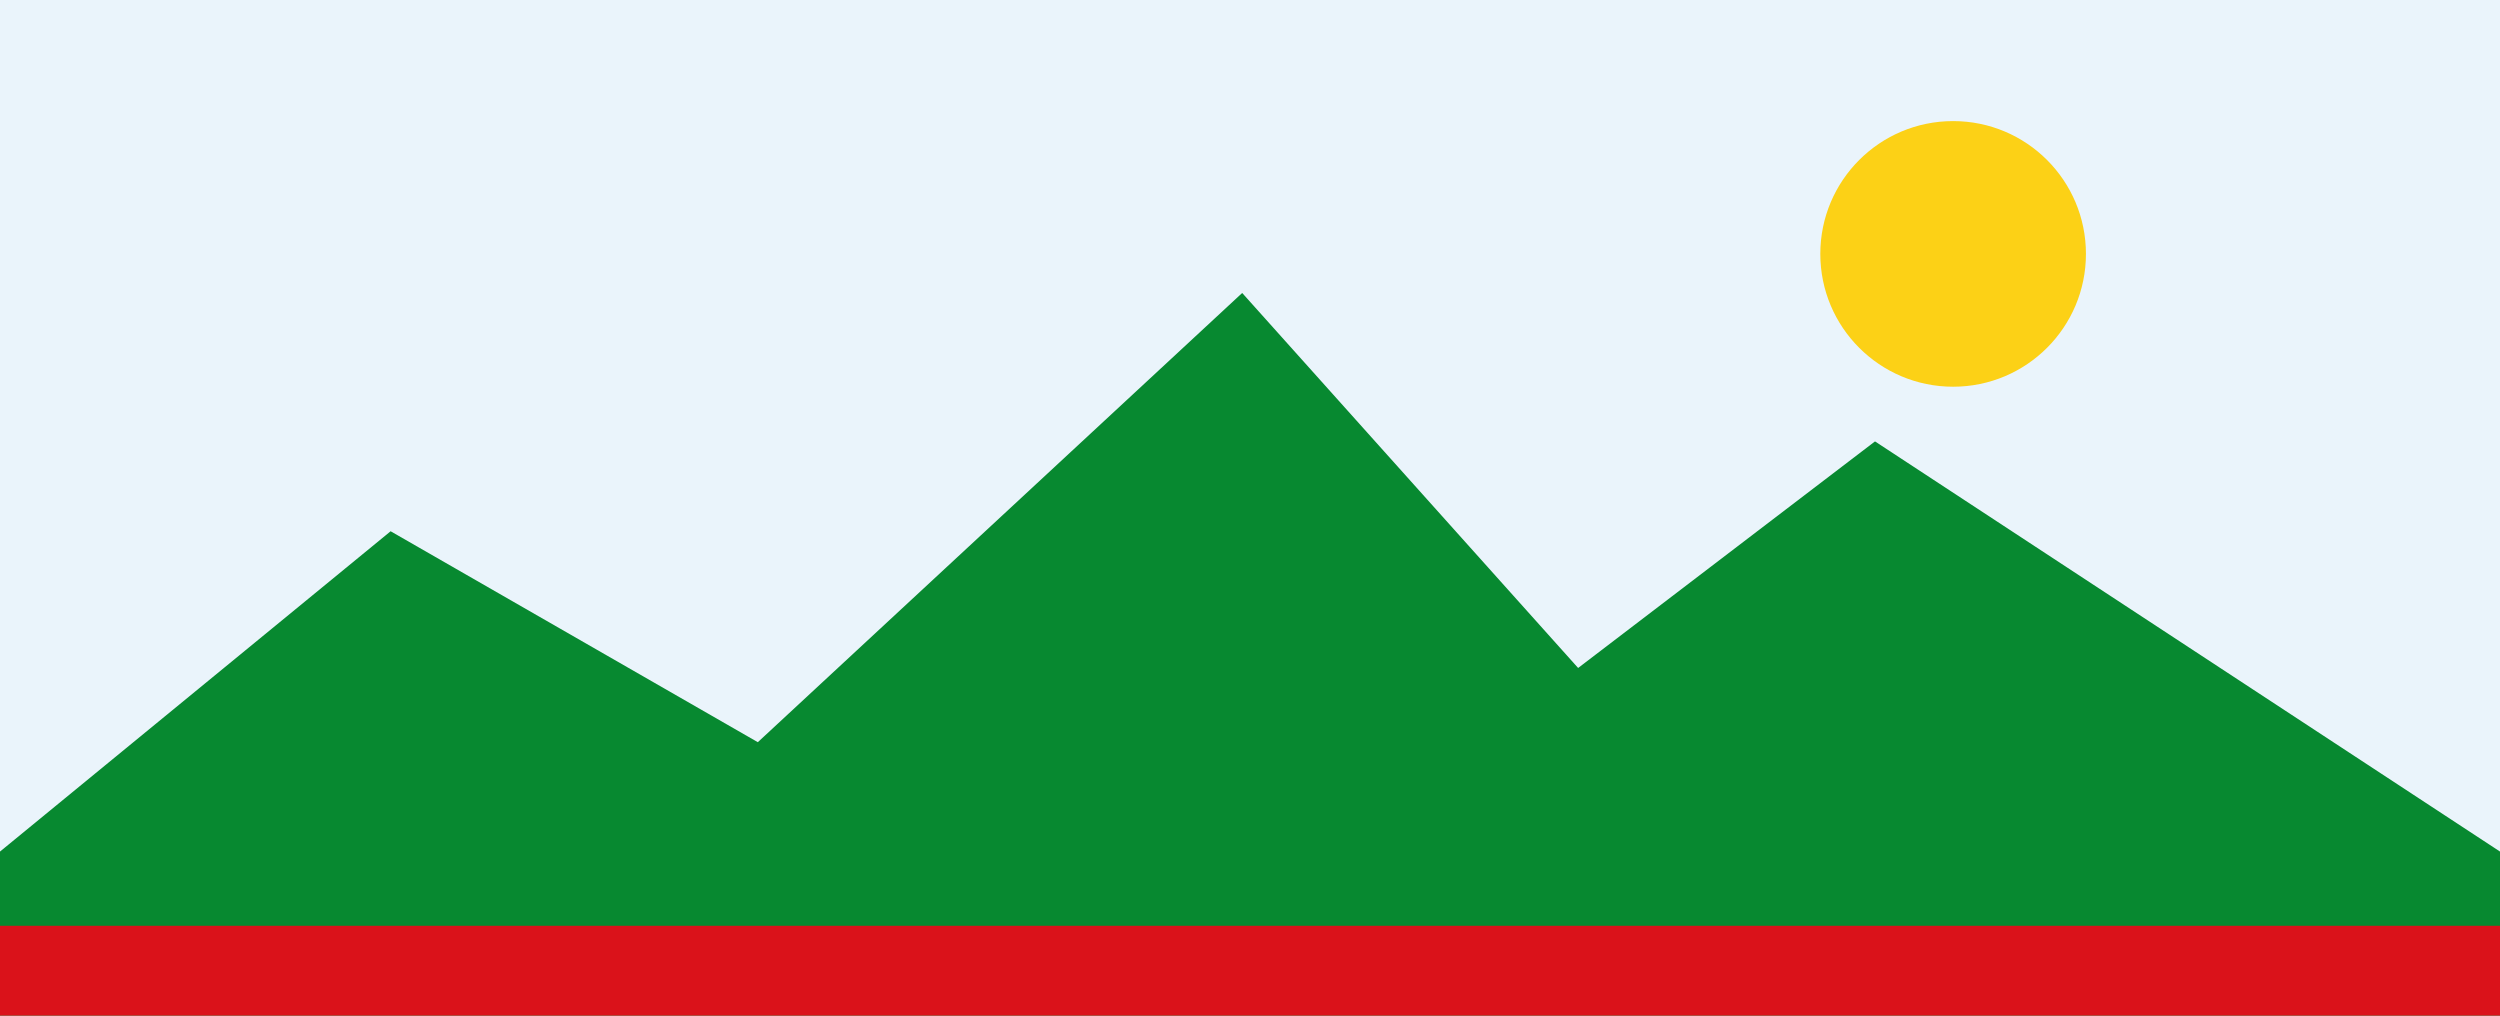
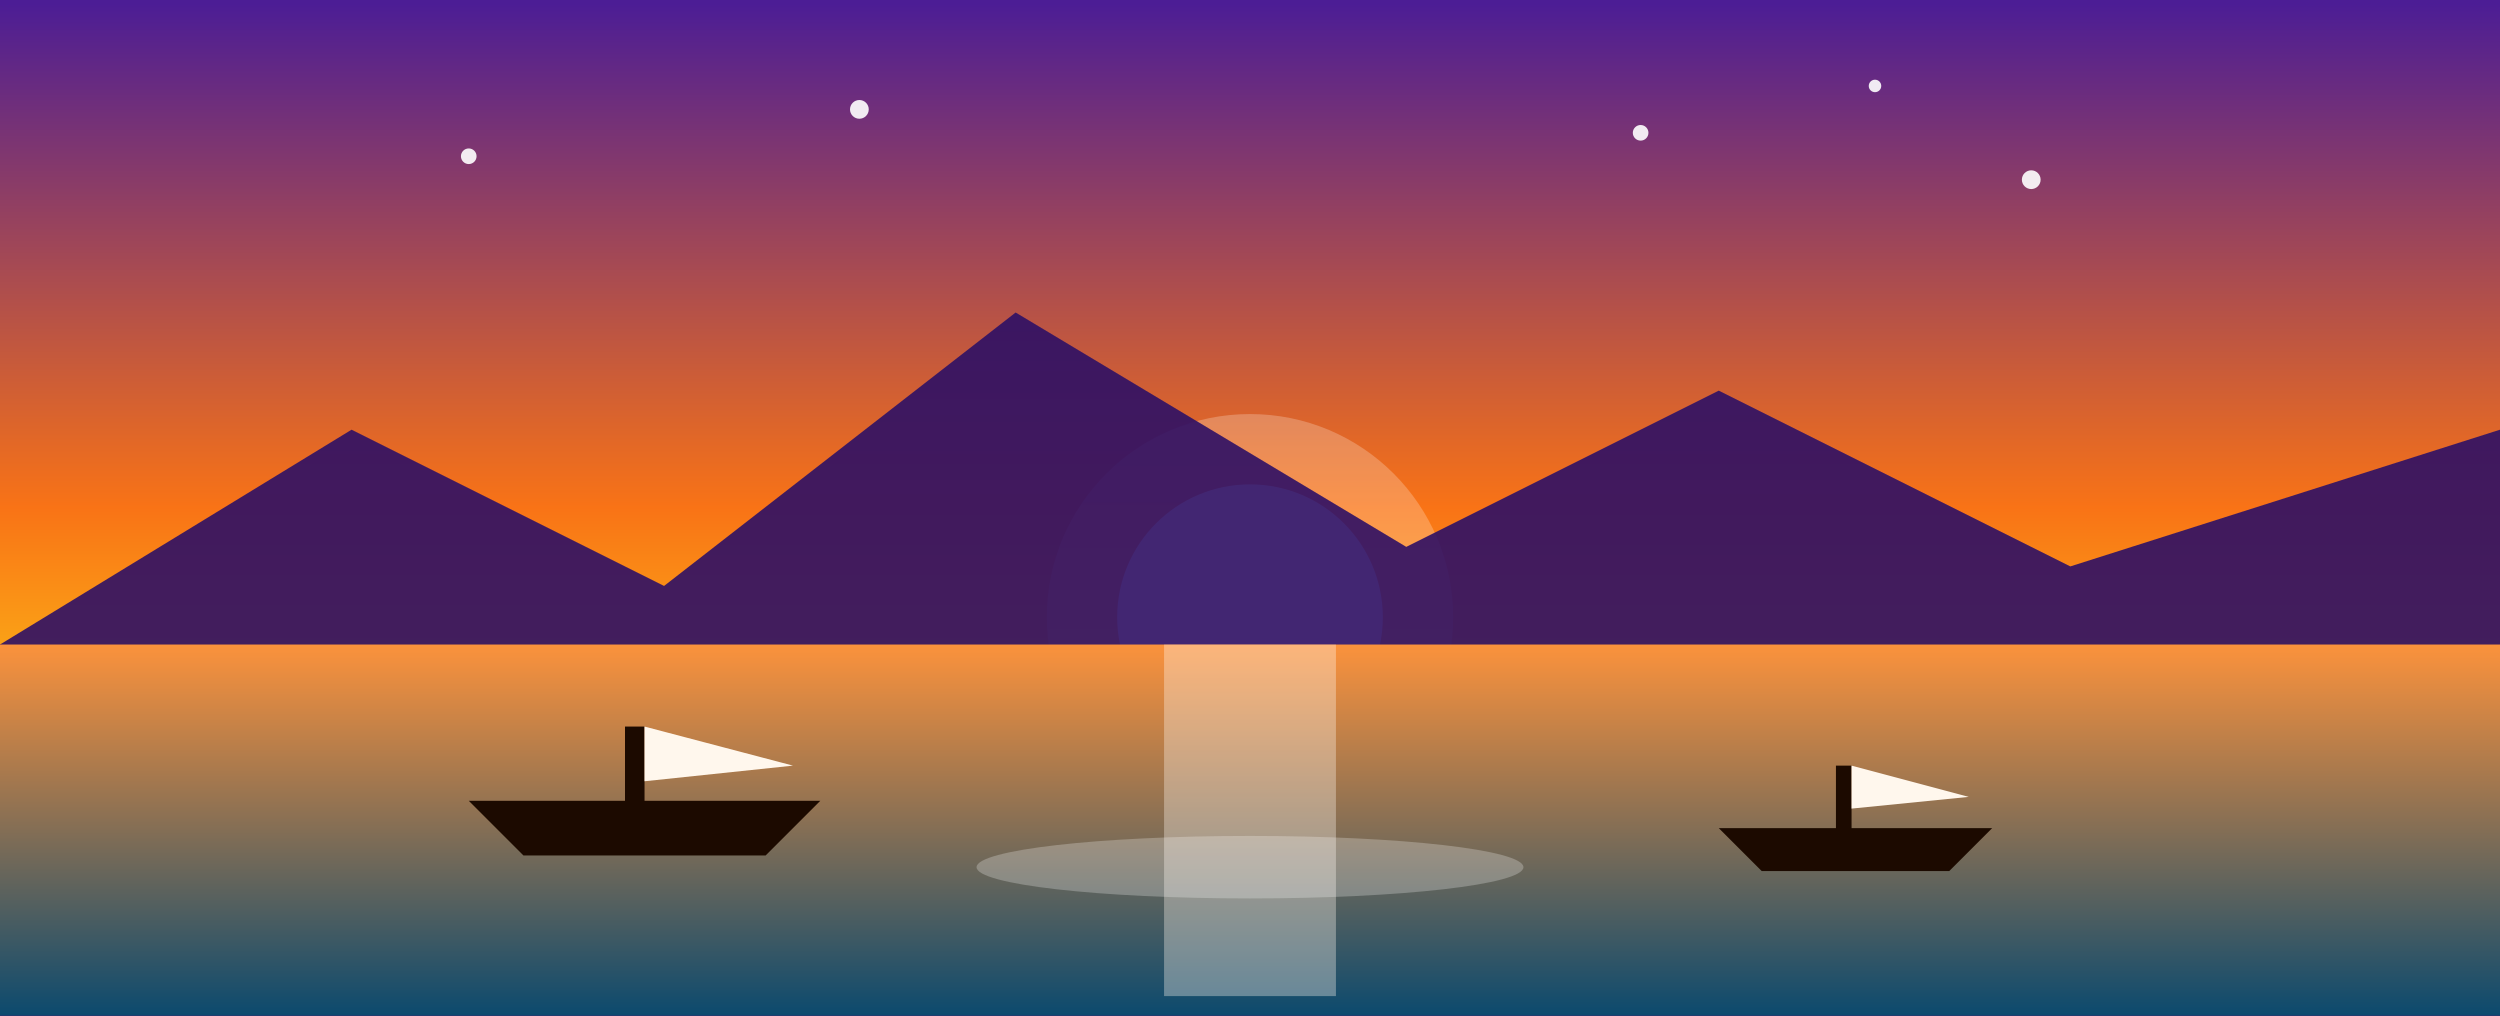
<svg xmlns="http://www.w3.org/2000/svg" viewBox="0 0 640 260">
-   <rect width="640" height="260" fill="#eaf4fb" />
-   <circle cx="500" cy="65" r="34" fill="#fcd116" />
-   <path d="M0 218 100 136l94 54 124-115 86 96 76-58 160 105v42H0z" fill="#078930" />
-   <path d="M0 237h640v23H0z" fill="#da121a" />
+   <defs>
+     <linearGradient id="jsky" x1="0" y1="0" x2="0" y2="1">
+       <stop offset="0" stop-color="#4c1d95" />
+       <stop offset=".5" stop-color="#f97316" />
+       <stop offset=".78" stop-color="#fcd116" />
+       <stop offset="1" stop-color="#fef3c7" />
+     </linearGradient>
+     <linearGradient id="jwater" x1="0" y1="0" x2="0" y2="1">
+       <stop offset="0" stop-color="#fb923c" />
+       <stop offset="1" stop-color="#0c4a6e" />
+     </linearGradient>
+   </defs>
+   <rect width="640" height="260" fill="url(#jsky)" />
+   <circle cx="320" cy="158" r="34" fill="#fff7ed" />
+   <circle cx="320" cy="158" r="52" fill="#fff7ed" opacity=".25" />
+   <g fill="#2e1065" opacity=".9">
+     <path d="M0 165 90 110l80 40 90-70 100 60 80-40 90 45 110-35v155H0z" />
+   </g>
+   <rect y="165" width="640" height="95" fill="url(#jwater)" />
+   <rect x="298" y="165" width="44" height="90" fill="#fff7ed" opacity=".35" />
+   <ellipse cx="320" cy="222" rx="70" ry="8" fill="#fff" opacity=".25" />
+   <g fill="#1c0a00">
+     <path d="M120 205h90l-14 14H134z" />
+     <rect x="160" y="186" width="5" height="22" />
+     <path d="M165 186l38 10-38 4z" fill="#fff7ed" />
+     <path d="M440 212h70l-11 11h-48z" />
+     <rect x="470" y="196" width="4" height="18" />
+     <path d="M474 196l30 8-30 3z" fill="#fff7ed" />
+   </g>
+   <g fill="#fff" opacity=".9">
+     <circle cx="120" cy="40" r="2" />
+     <circle cx="220" cy="28" r="2.4" />
+     <circle cx="420" cy="34" r="2" />
+     <circle cx="520" cy="46" r="2.4" />
+     <circle cx="480" cy="22" r="1.6" />
+   </g>
</svg>
